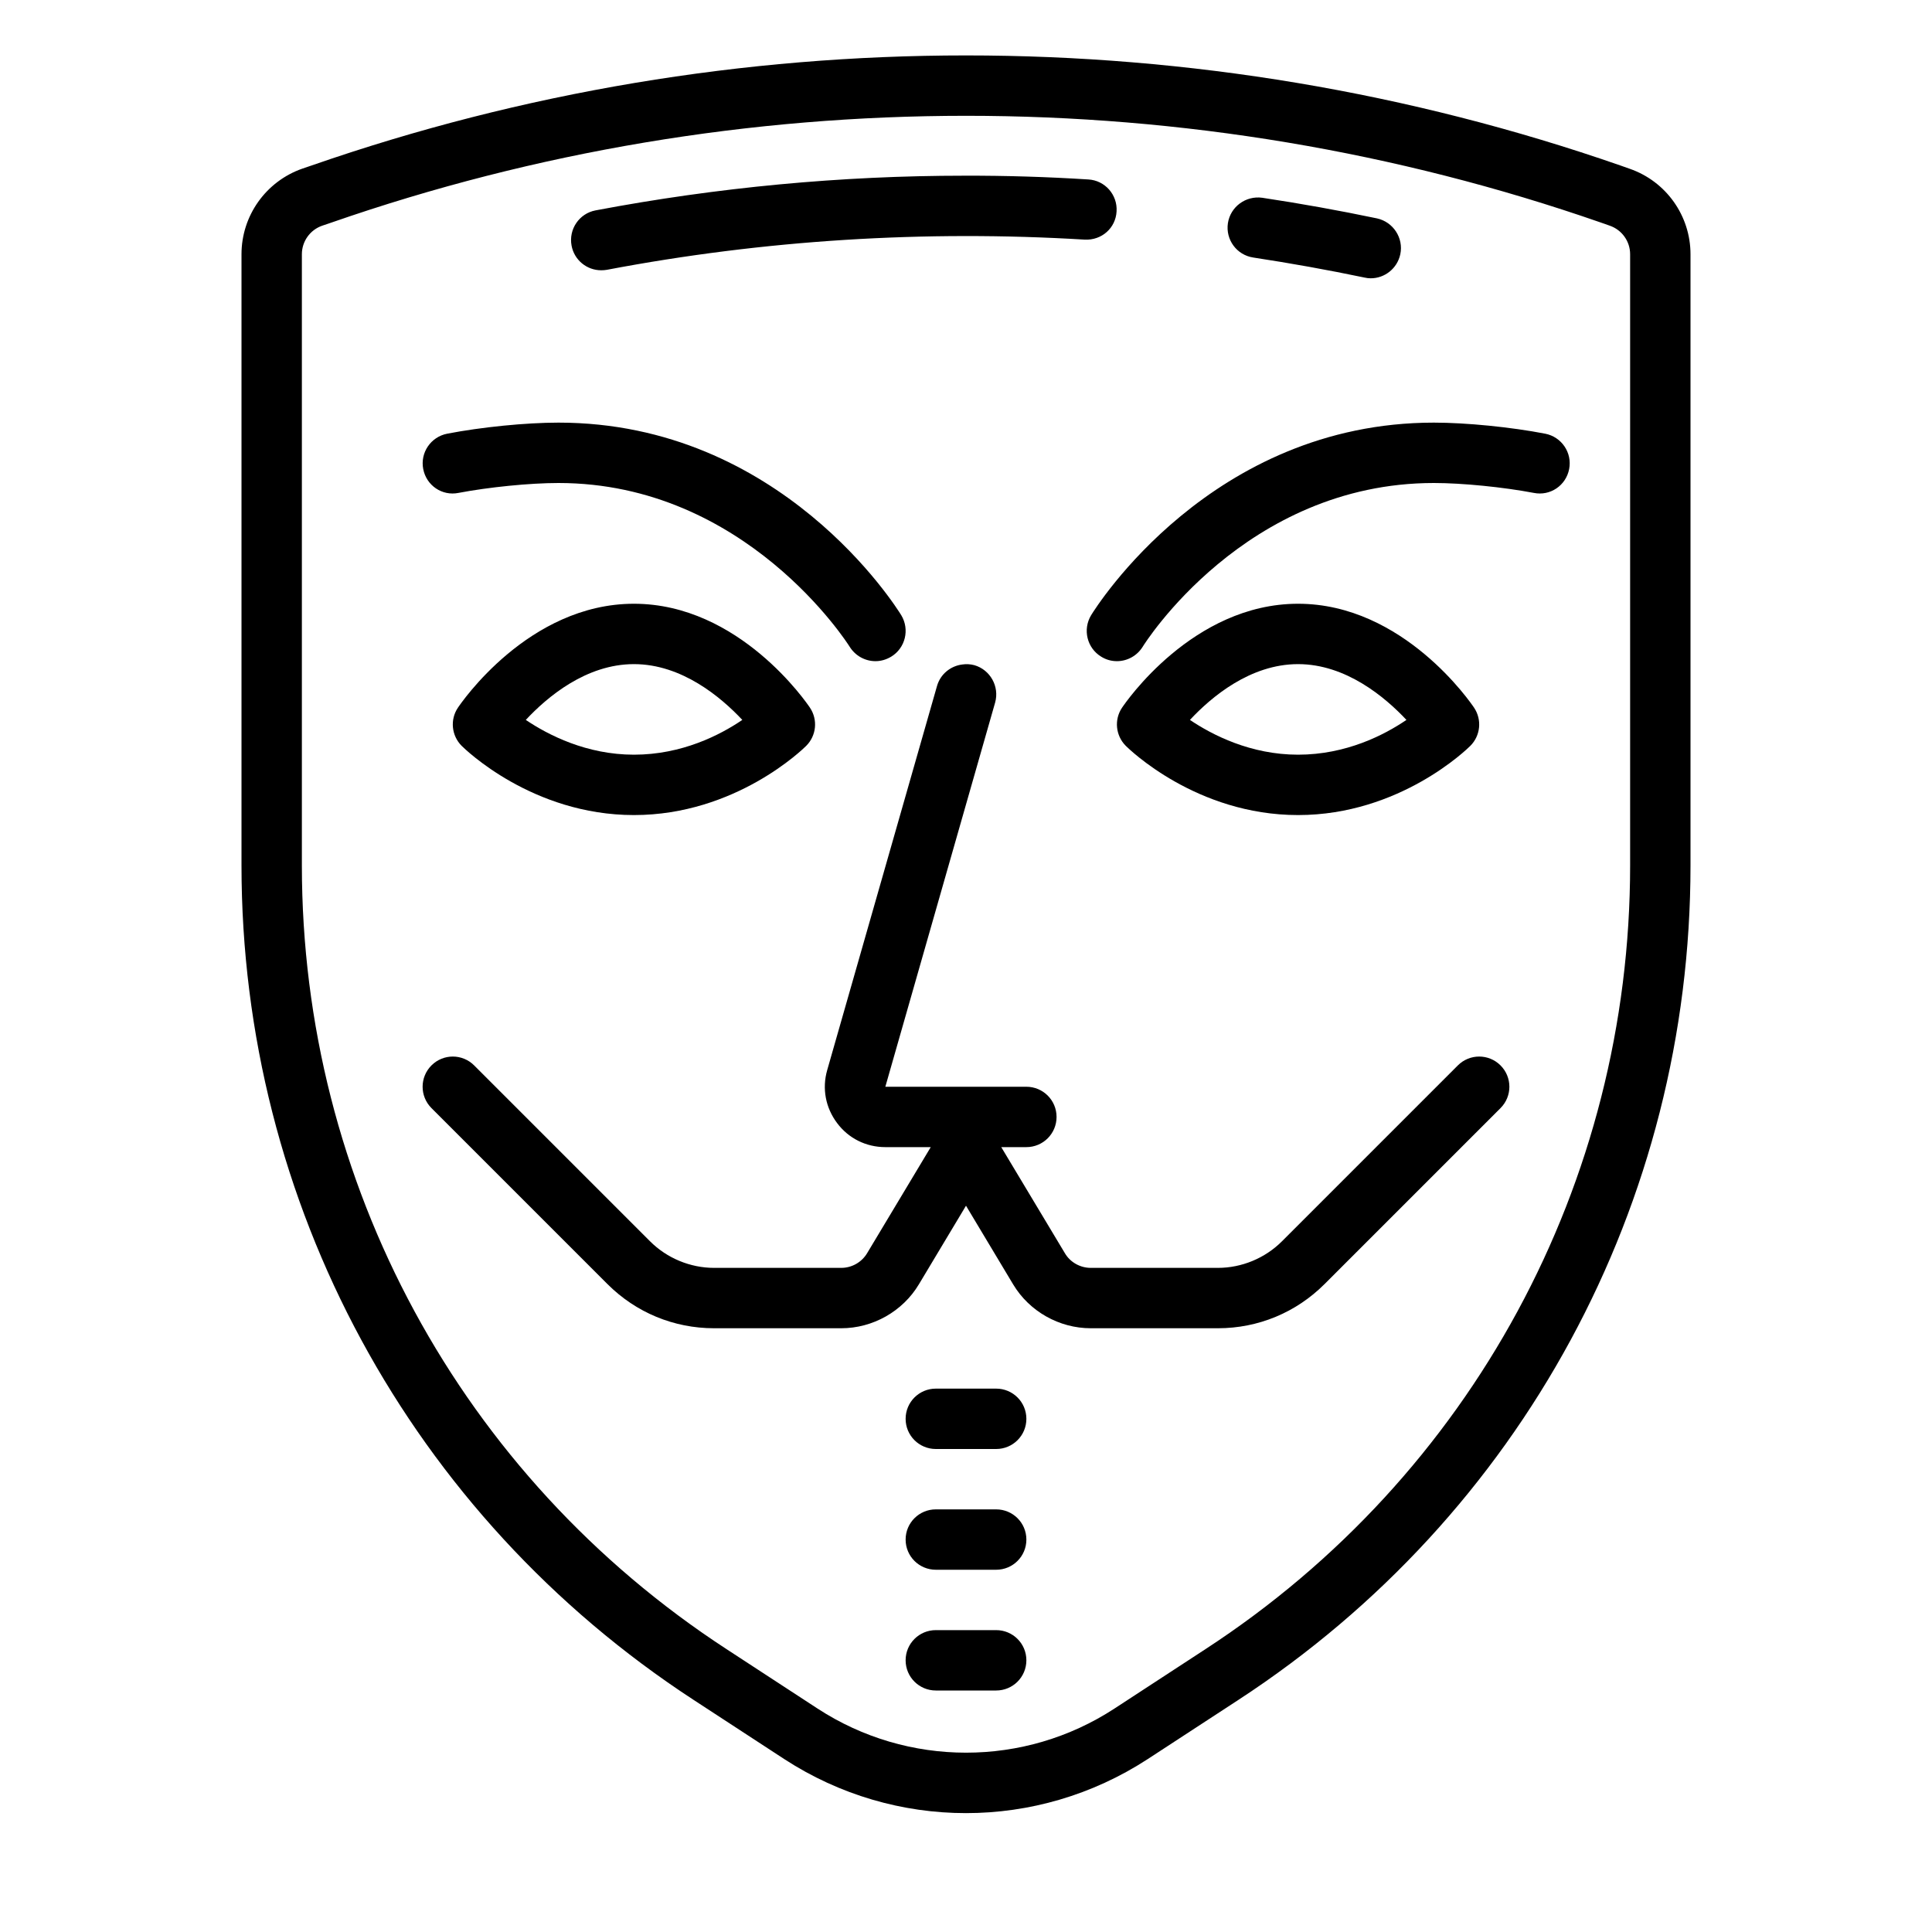
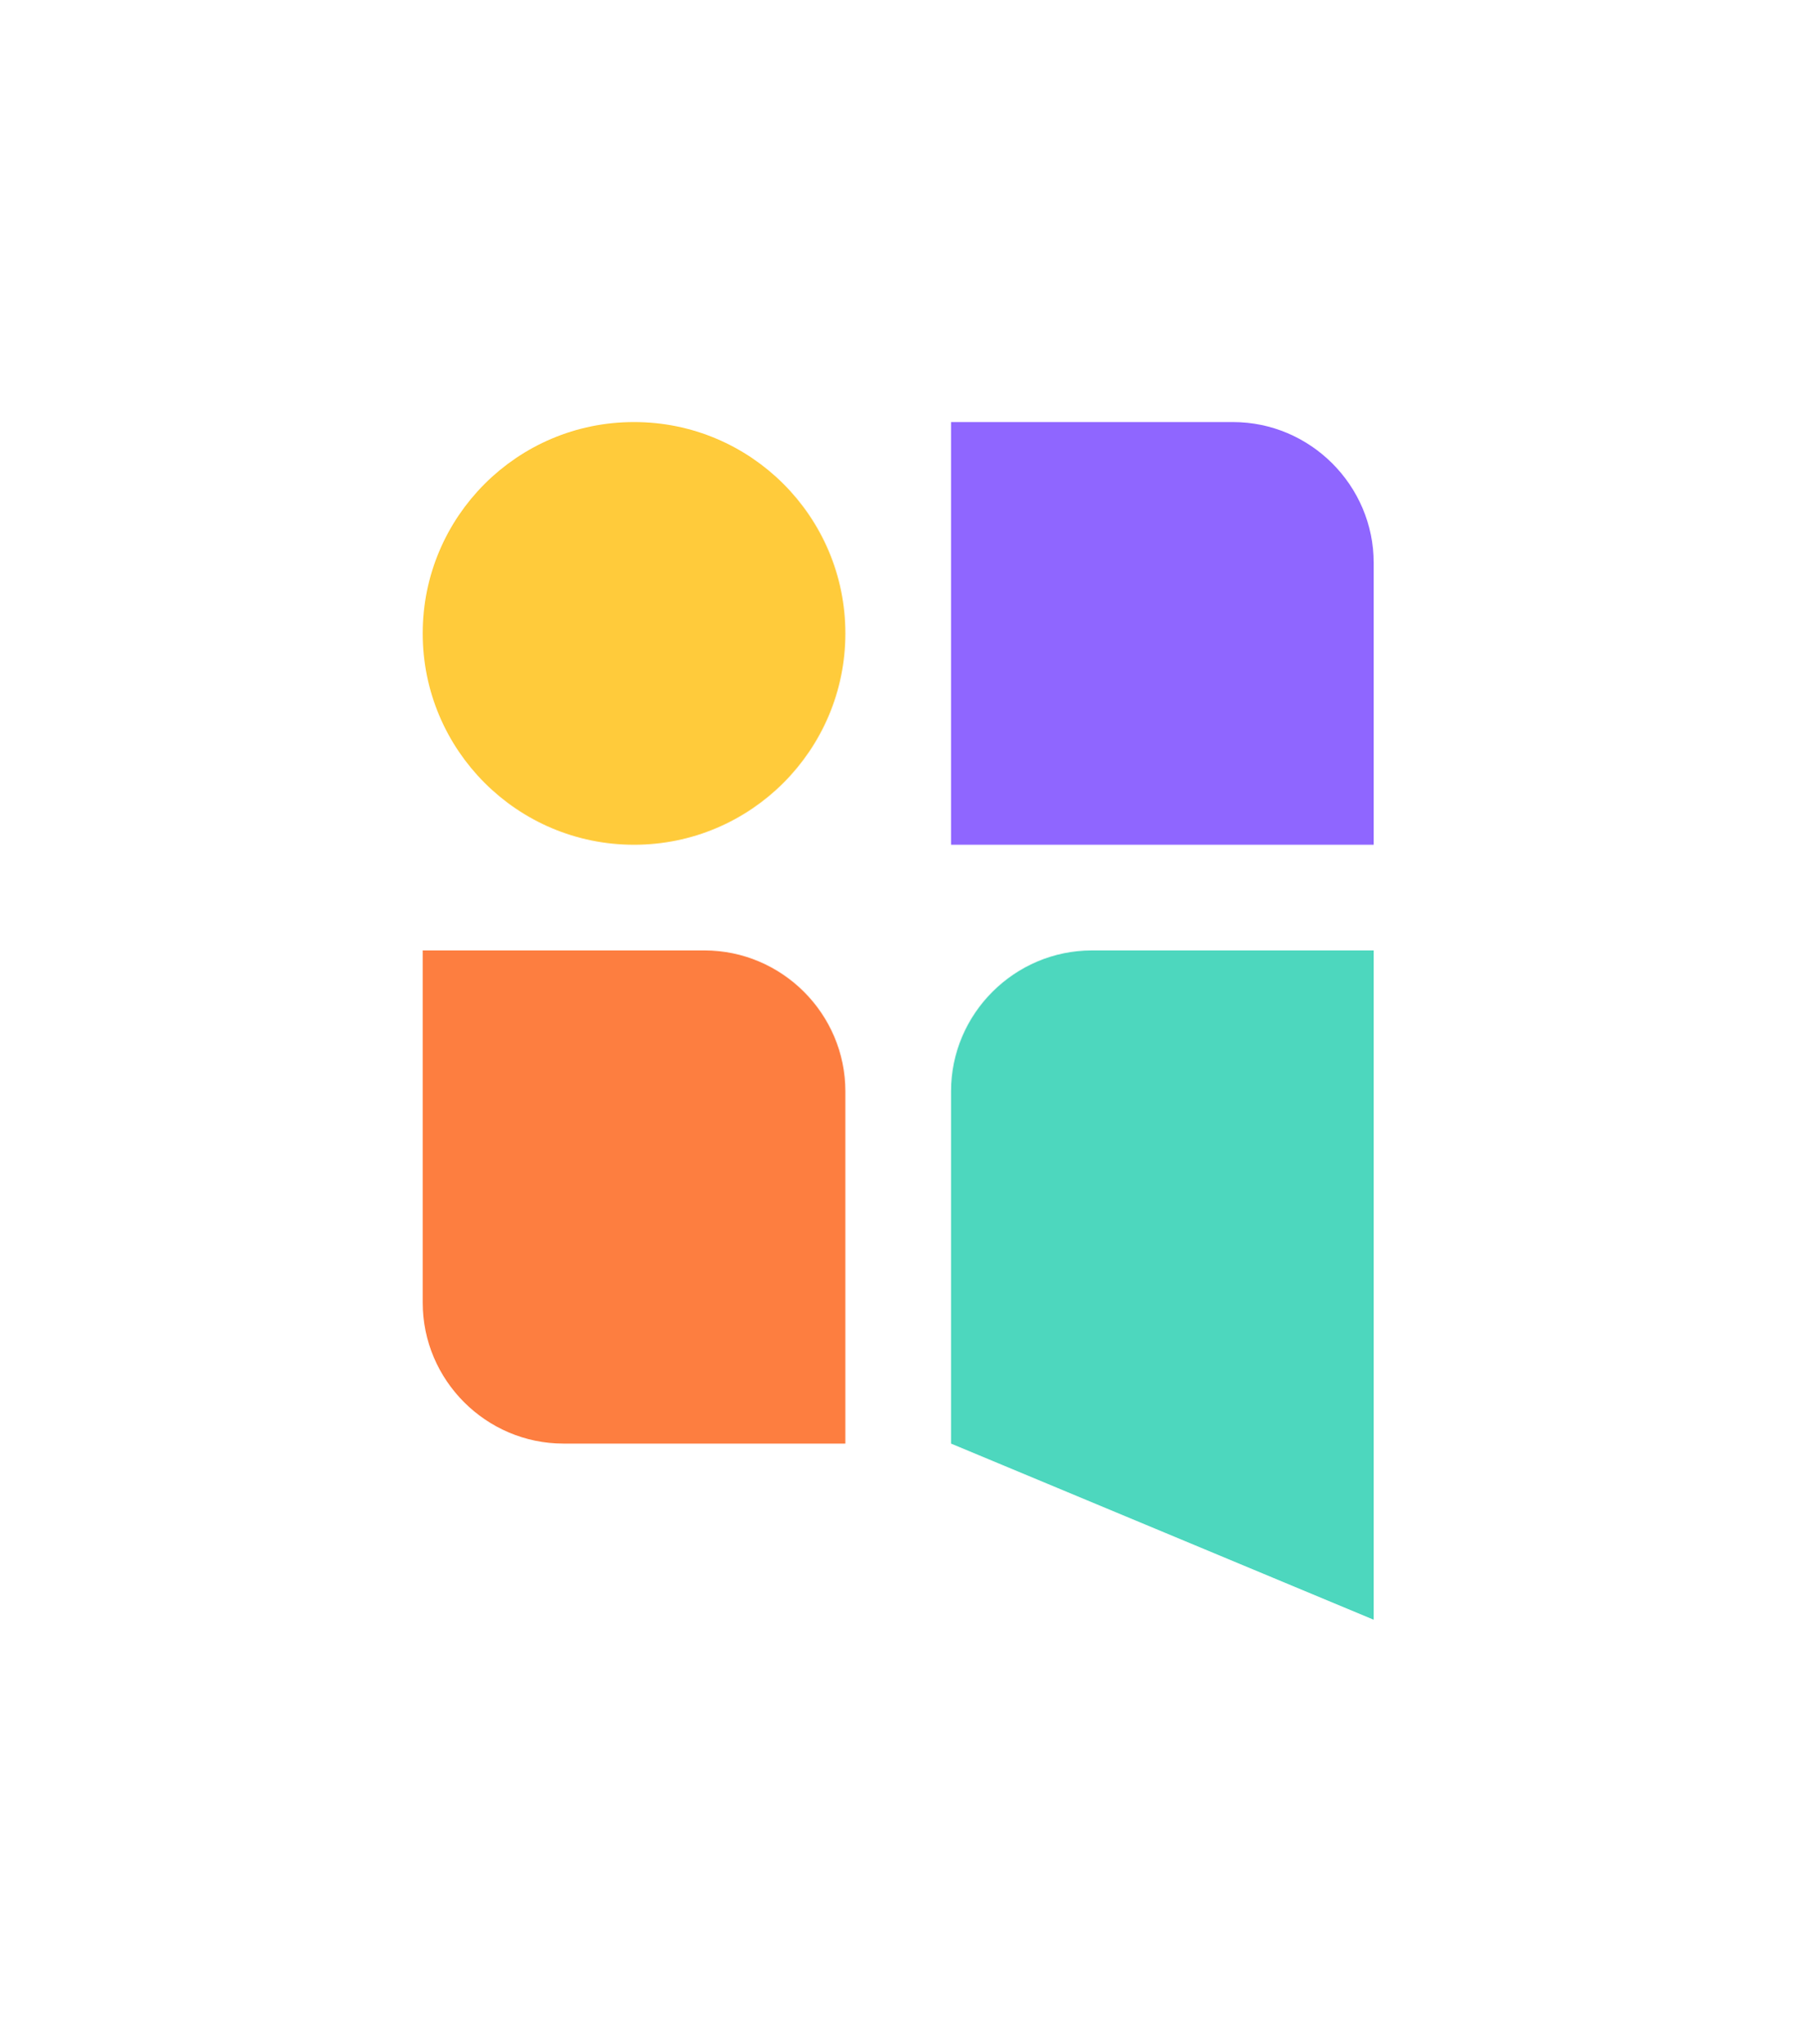
- <svg xmlns="http://www.w3.org/2000/svg" fill="#000000" viewBox="0 0 64 64" width="64px" height="64px">
-   <path d="M 32 1.836 C 24.652 1.836 17.309 3.051 10.316 5.484 L 10.016 5.586 C 8.809 6.008 8 7.145 8 8.422 L 8 28.668 C 8 39.859 13.598 50.191 22.973 56.309 L 25.988 58.277 C 27.816 59.465 29.906 60.062 32 60.062 C 34.094 60.062 36.184 59.465 38.012 58.277 L 41.027 56.309 C 50.402 50.191 56 39.859 56 28.668 L 56 8.422 C 56 7.145 55.191 6.008 53.984 5.59 L 53.684 5.484 C 46.691 3.051 39.348 1.836 32 1.836 Z M 32 3.836 C 39.121 3.836 46.246 5.012 53.027 7.371 L 53.328 7.477 C 53.73 7.617 54 7.996 54 8.422 L 54 28.668 C 54 39.18 48.742 48.887 39.934 54.629 L 36.918 56.598 C 33.934 58.547 30.07 58.547 27.082 56.598 L 24.066 54.629 C 15.258 48.887 10 39.18 10 28.668 L 10 8.422 C 10 7.996 10.27 7.617 10.672 7.477 L 10.973 7.375 C 17.754 5.016 24.879 3.836 32 3.836 Z M 31.953 5.82 C 27.855 5.82 23.758 6.207 19.73 6.969 C 19.188 7.07 18.832 7.594 18.934 8.137 C 19.023 8.617 19.441 8.953 19.914 8.953 C 19.977 8.953 20.039 8.949 20.102 8.938 C 25.312 7.949 30.637 7.617 35.934 7.938 C 36.496 7.965 36.957 7.555 36.988 7.004 C 37.023 6.453 36.605 5.977 36.055 5.945 C 34.691 5.859 33.32 5.816 31.953 5.82 Z M 41.812 6.551 C 41.27 6.477 40.762 6.844 40.676 7.391 C 40.594 7.941 40.969 8.449 41.516 8.531 C 42.75 8.719 43.988 8.941 45.203 9.195 C 45.27 9.211 45.34 9.219 45.406 9.219 C 45.871 9.219 46.285 8.895 46.387 8.422 C 46.5 7.883 46.152 7.352 45.613 7.234 C 44.363 6.973 43.086 6.742 41.812 6.551 Z M 18.5 14 C 17.422 14 15.941 14.148 14.812 14.367 C 14.27 14.473 13.914 14.996 14.02 15.539 C 14.125 16.082 14.645 16.438 15.188 16.328 C 16.191 16.137 17.551 16 18.5 16 C 24.707 16 28.086 21.328 28.145 21.422 C 28.336 21.73 28.664 21.902 29 21.902 C 29.18 21.902 29.355 21.852 29.52 21.754 C 29.992 21.469 30.141 20.852 29.855 20.379 C 29.695 20.121 25.875 14 18.5 14 Z M 47.5 14 C 40.125 14 36.305 20.121 36.145 20.379 C 35.859 20.852 36.008 21.469 36.48 21.754 C 36.641 21.855 36.82 21.902 37 21.902 C 37.336 21.902 37.664 21.73 37.855 21.422 C 37.887 21.367 41.234 16 47.5 16 C 48.445 16 49.805 16.137 50.809 16.328 C 51.355 16.438 51.875 16.082 51.98 15.539 C 52.086 14.996 51.73 14.473 51.188 14.367 C 50.059 14.148 48.574 14 47.5 14 Z M 21 20 C 17.504 20 15.262 23.305 15.168 23.445 C 14.902 23.84 14.957 24.371 15.293 24.707 C 15.387 24.801 17.625 27 21 27 C 24.375 27 26.613 24.801 26.707 24.707 C 27.043 24.371 27.098 23.844 26.832 23.445 C 26.738 23.305 24.496 20 21 20 Z M 43 20 C 39.504 20 37.262 23.305 37.168 23.445 C 36.902 23.84 36.957 24.371 37.293 24.707 C 37.387 24.801 39.625 27 43 27 C 46.375 27 48.613 24.801 48.707 24.707 C 49.043 24.371 49.098 23.844 48.832 23.445 C 48.738 23.305 46.496 20 43 20 Z M 21 22 C 22.586 22 23.883 23.094 24.59 23.848 C 23.855 24.348 22.59 25 21 25 C 19.43 25 18.16 24.348 17.418 23.848 C 18.125 23.09 19.414 22 21 22 Z M 43 22 C 44.586 22 45.883 23.094 46.59 23.848 C 45.855 24.348 44.59 25 43 25 C 41.43 25 40.16 24.348 39.418 23.848 C 40.125 23.09 41.414 22 43 22 Z M 31.879 22.012 C 31.492 22.059 31.152 22.328 31.039 22.727 L 27.402 35.449 C 27.227 36.059 27.348 36.695 27.73 37.203 C 28.109 37.711 28.691 38 29.328 38 L 30.832 38 L 28.723 41.516 C 28.543 41.816 28.215 42 27.867 42 L 23.656 42 C 22.867 42 22.094 41.68 21.535 41.121 L 15.707 35.293 C 15.316 34.902 14.684 34.902 14.293 35.293 C 13.902 35.684 13.902 36.316 14.293 36.707 L 20.121 42.535 C 21.066 43.48 22.32 44 23.656 44 L 27.867 44 C 28.914 44 29.902 43.441 30.438 42.547 L 32 39.941 L 33.562 42.547 C 34.098 43.441 35.086 44 36.133 44 L 40.344 44 C 41.68 44 42.934 43.48 43.879 42.535 L 49.707 36.707 C 50.098 36.316 50.098 35.684 49.707 35.293 C 49.316 34.902 48.684 34.902 48.293 35.293 L 42.465 41.121 C 41.906 41.68 41.133 42 40.344 42 L 36.133 42 C 35.785 42 35.453 41.816 35.277 41.516 L 33.168 38 L 34 38 C 34.551 38 35 37.555 35 37 C 35 36.445 34.551 36 34 36 L 29.328 36 L 32.965 23.273 C 33.113 22.742 32.805 22.188 32.277 22.035 C 32.145 22 32.008 21.992 31.879 22.012 Z M 31 46 C 30.449 46 30 46.445 30 47 C 30 47.555 30.449 48 31 48 L 33 48 C 33.551 48 34 47.555 34 47 C 34 46.445 33.551 46 33 46 Z M 31 50 C 30.449 50 30 50.445 30 51 C 30 51.555 30.449 52 31 52 L 33 52 C 33.551 52 34 51.555 34 51 C 34 50.445 33.551 50 33 50 Z M 31 54 C 30.449 54 30 54.445 30 55 C 30 55.555 30.449 56 31 56 L 33 56 C 33.551 56 34 55.555 34 55 C 34 54.445 33.551 54 33 54 Z" />
+ <svg xmlns="http://www.w3.org/2000/svg" version="1.1" id="Layer_1" x="0px" y="0px" viewBox="0 0 255 290" style="enable-background:new 0 0 255 290;" xml:space="preserve">
+   <style type="text/css">
+ 	.st0{fill:#8F66FF;}
+ 	.st1{fill:#FD7E40;}
+ 	.st2{fill:#4DD7BE;}
+ 	.st3{fill:#FFCB3B;}
+ </style>
+   <g>
+     <path class="st0" d="M195,119.9h-60v-60h40c11,0,20,9,20,20V119.9z" />
+     <path class="st1" d="M120,204.9H80c-11,0-20-9-20-20v-50h40c11,0,20,9,20,20V204.9z" />
+     <path class="st2" d="M135,204.9l60,25v-95h-40c-11,0-20,9-20,20V204.9z" />
+     <circle class="st3" cx="90" cy="89.9" r="30" />
+   </g>
</svg>
